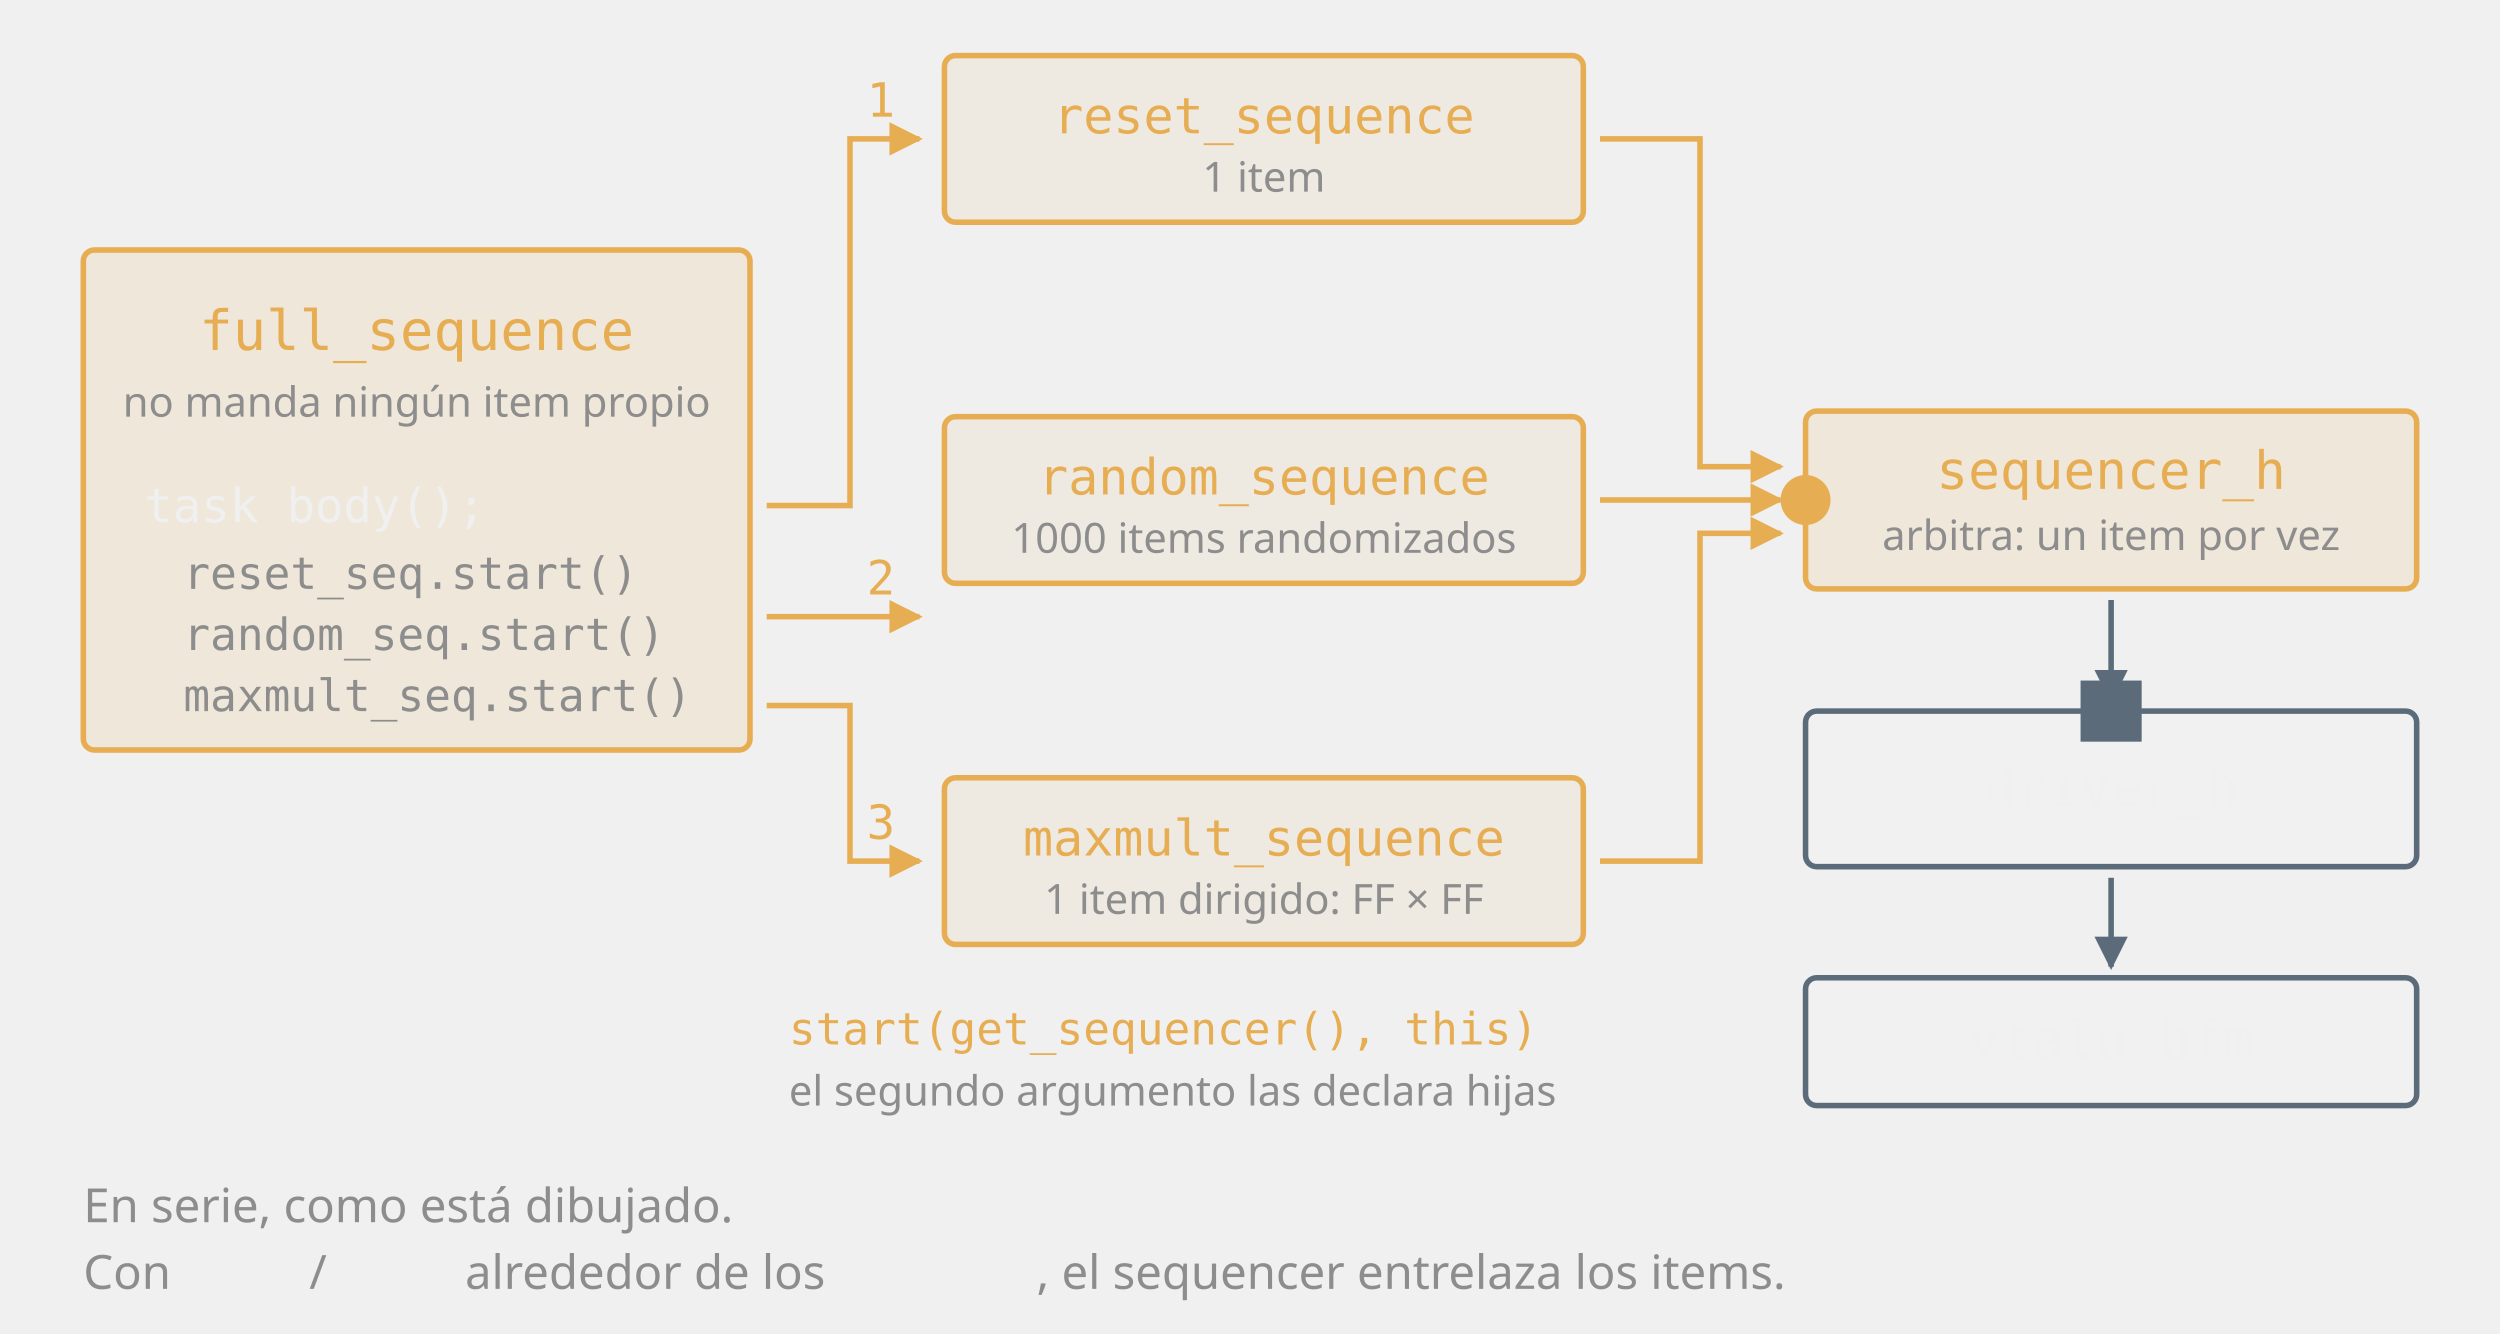
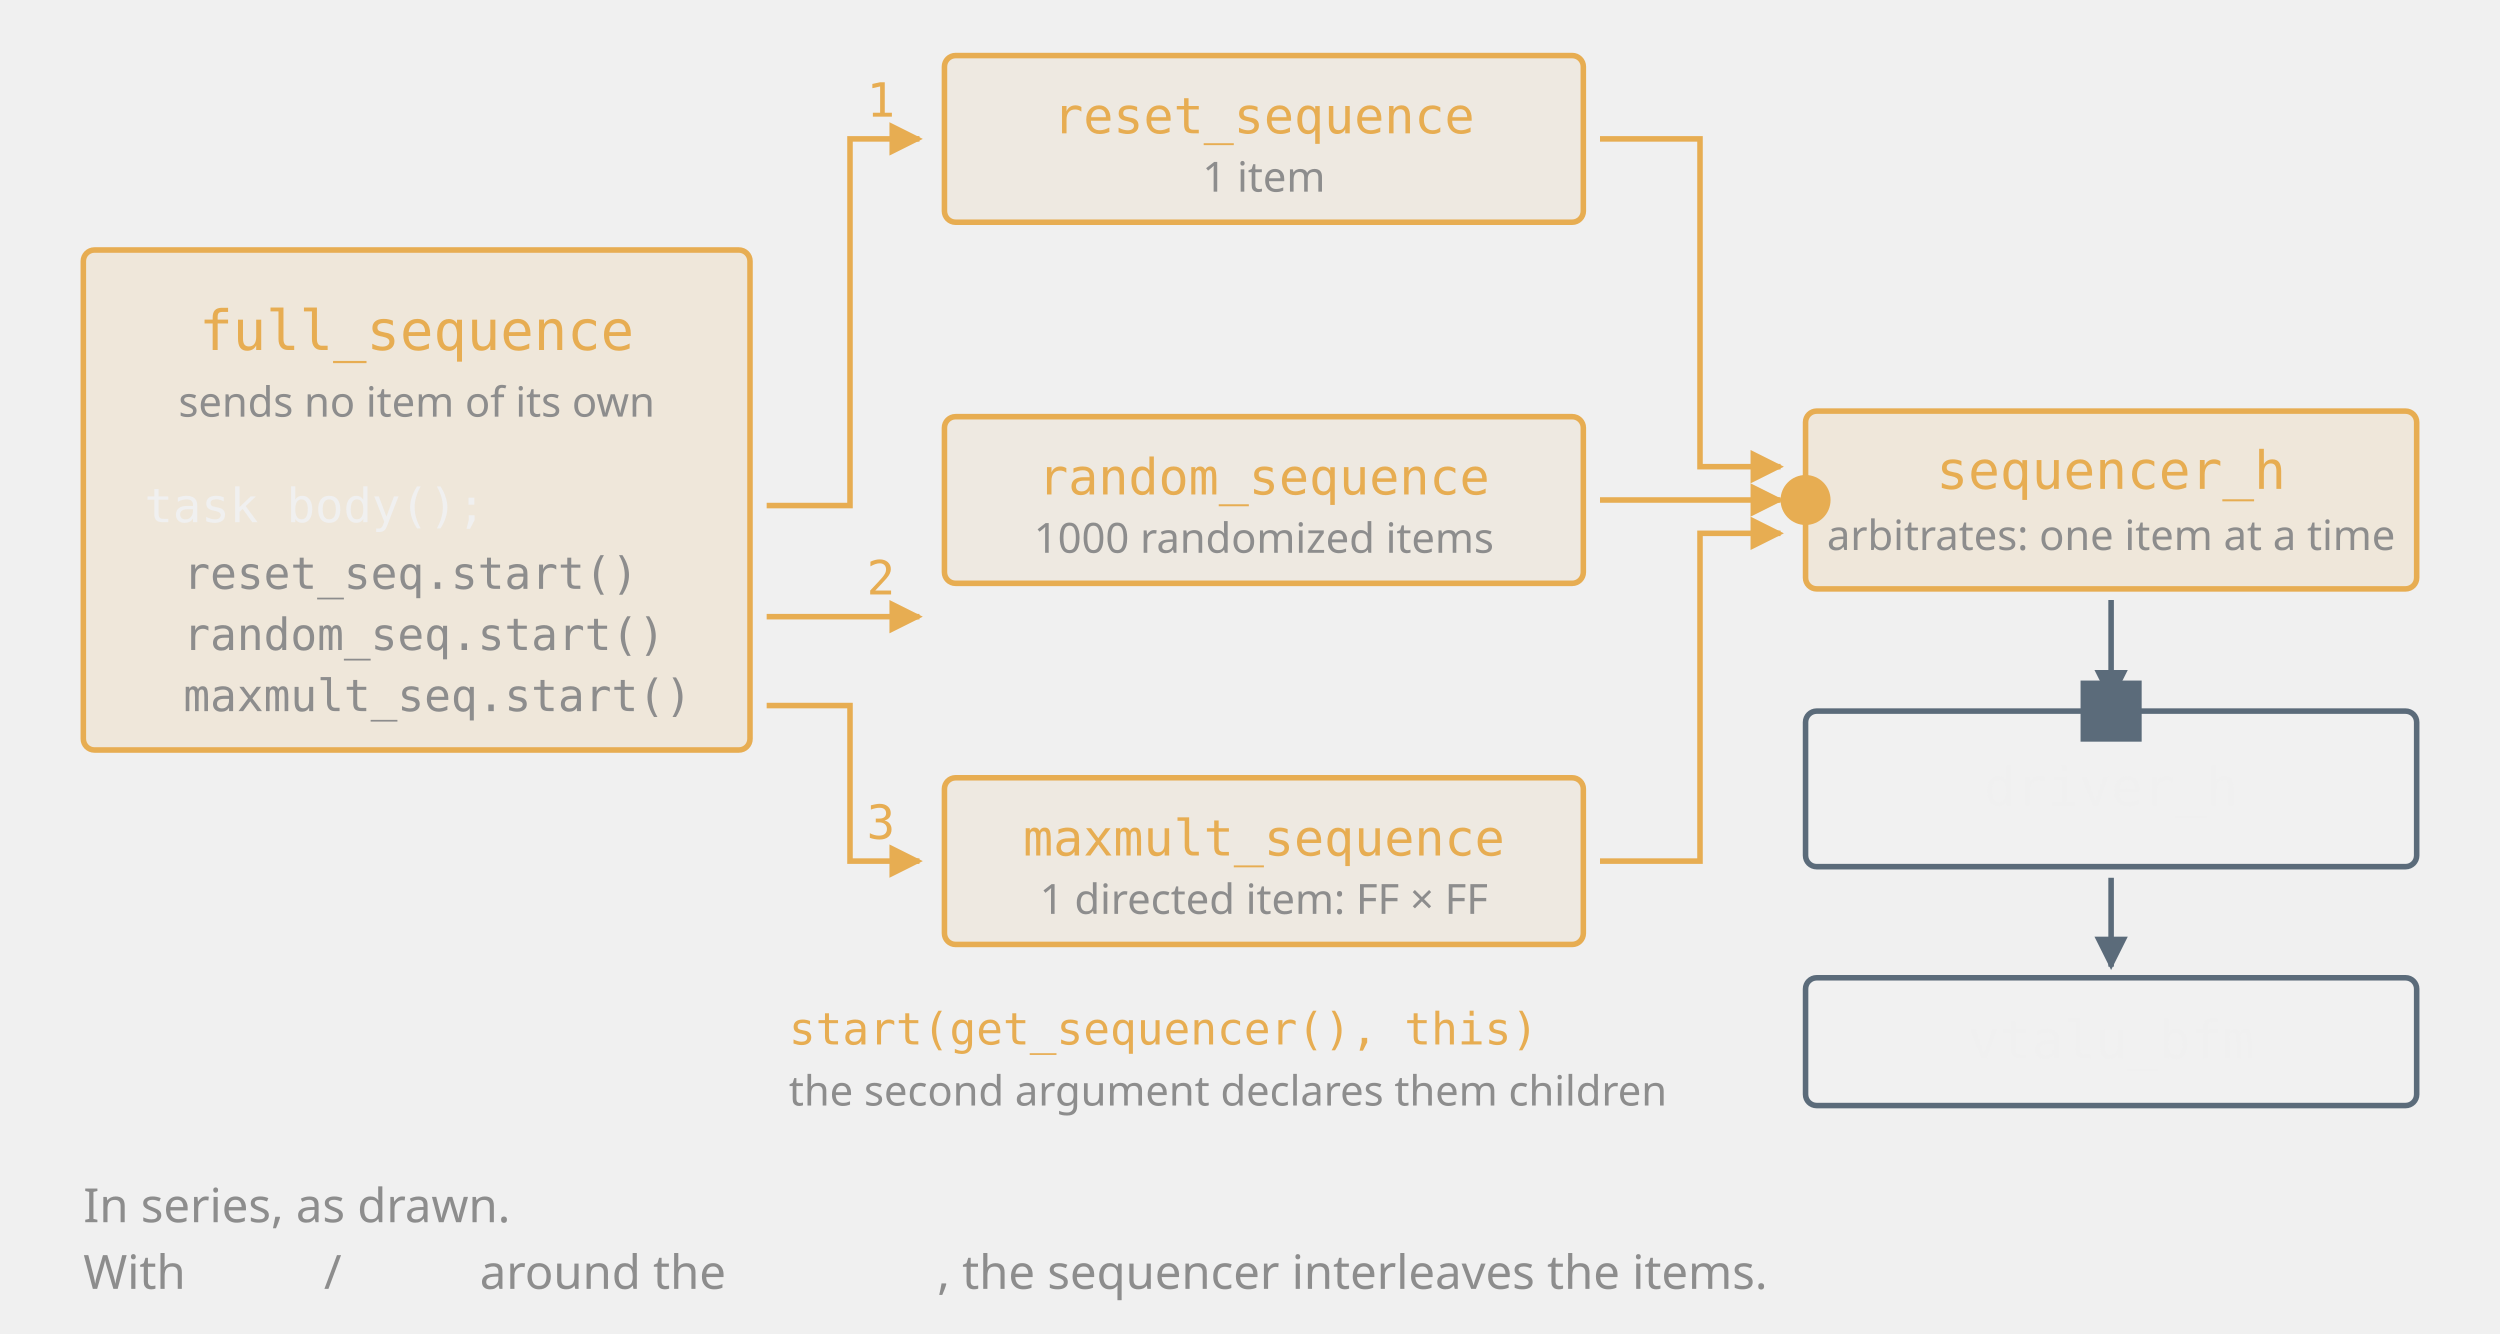
<svg xmlns="http://www.w3.org/2000/svg" viewBox="0 40 900 480" font-family="IBM Plex Sans, system-ui, sans-serif">
  <defs>
    <marker id="s-a" viewBox="0 0 10 10" refX="9" refY="5" markerWidth="6" markerHeight="6" orient="auto-start-reverse">
      <path d="M0,0 L10,5 L0,10 z" fill="#e7ad52" />
    </marker>
    <marker id="s-s" viewBox="0 0 10 10" refX="9" refY="5" markerWidth="6" markerHeight="6" orient="auto-start-reverse">
      <path d="M0,0 L10,5 L0,10 z" fill="#5b6b7a" />
    </marker>
  </defs>
  <rect x="30" y="130" width="240" height="180" rx="4" fill="#e7ad52" fill-opacity="0.14" stroke="#e7ad52" stroke-width="2" />
  <text x="150" y="166" text-anchor="middle" fill="#e7ad52" font-size="20" font-family="IBM Plex Mono, ui-monospace, monospace">full_sequence</text>
-   <text x="150" y="190" text-anchor="middle" fill="#8d8d8d" font-size="15">no manda ningún item propio</text>
+   <text x="150" y="190" text-anchor="middle" fill="#8d8d8d" font-size="15">sends no item of its own</text>
  <text x="52" y="228" fill="#f0f0f0" font-size="17" font-family="IBM Plex Mono, ui-monospace, monospace">task body();</text>
  <text x="66" y="252" fill="#8d8d8d" font-size="16" font-family="IBM Plex Mono, ui-monospace, monospace">reset_seq.start()</text>
  <text x="66" y="274" fill="#8d8d8d" font-size="16" font-family="IBM Plex Mono, ui-monospace, monospace">random_seq.start()</text>
  <text x="66" y="296" fill="#8d8d8d" font-size="16" font-family="IBM Plex Mono, ui-monospace, monospace">maxmult_seq.start()</text>
  <rect x="340" y="60" width="230" height="60" rx="4" fill="#e7ad52" fill-opacity="0.09" stroke="#e7ad52" stroke-width="2" />
  <text x="455" y="88" text-anchor="middle" fill="#e7ad52" font-size="18" font-family="IBM Plex Mono, ui-monospace, monospace">reset_sequence</text>
  <text x="455" y="109" text-anchor="middle" fill="#8d8d8d" font-size="15">1 item</text>
  <rect x="340" y="190" width="230" height="60" rx="4" fill="#e7ad52" fill-opacity="0.09" stroke="#e7ad52" stroke-width="2" />
  <text x="455" y="218" text-anchor="middle" fill="#e7ad52" font-size="18" font-family="IBM Plex Mono, ui-monospace, monospace">random_sequence</text>
-   <text x="455" y="239" text-anchor="middle" fill="#8d8d8d" font-size="15">1000 items randomizados</text>
+   <text x="455" y="239" text-anchor="middle" fill="#8d8d8d" font-size="15">1000 randomized items</text>
  <rect x="340" y="320" width="230" height="60" rx="4" fill="#e7ad52" fill-opacity="0.09" stroke="#e7ad52" stroke-width="2" />
  <text x="455" y="348" text-anchor="middle" fill="#e7ad52" font-size="18" font-family="IBM Plex Mono, ui-monospace, monospace">maxmult_sequence</text>
-   <text x="455" y="369" text-anchor="middle" fill="#8d8d8d" font-size="15">1 item dirigido: FF × FF</text>
+   <text x="455" y="369" text-anchor="middle" fill="#8d8d8d" font-size="15">1 directed item: FF × FF</text>
  <g fill="none" stroke="#e7ad52" stroke-width="2" marker-end="url(#s-a)">
    <path d="M276,222 H306 V90 H331" />
    <path d="M276,262 H331" />
    <path d="M276,294 H306 V350 H331" />
  </g>
  <g fill="#e7ad52" font-size="17" font-family="IBM Plex Mono, ui-monospace, monospace">
    <text x="312" y="82">1</text>
    <text x="312" y="254">2</text>
    <text x="312" y="342">3</text>
  </g>
  <g fill="none" stroke="#e7ad52" stroke-width="2" marker-end="url(#s-a)">
    <path d="M576,90 H612 V208 H641" />
    <path d="M576,220 H641" />
    <path d="M576,350 H612 V232 H641" />
  </g>
  <rect x="650" y="188" width="220" height="64" rx="4" fill="#e7ad52" fill-opacity="0.14" stroke="#e7ad52" stroke-width="2" />
  <text x="760" y="216" text-anchor="middle" fill="#e7ad52" font-size="19" font-family="IBM Plex Mono, ui-monospace, monospace">sequencer_h</text>
-   <text x="760" y="238" text-anchor="middle" fill="#8d8d8d" font-size="15">arbitra: un item por vez</text>
+   <text x="760" y="238" text-anchor="middle" fill="#8d8d8d" font-size="15">arbitrates: one item at a time</text>
  <circle cx="650" cy="220" r="9" fill="#e7ad52" />
  <path d="M760,256 V292" fill="none" stroke="#5b6b7a" stroke-width="2" marker-end="url(#s-s)" />
  <rect x="650" y="296" width="220" height="56" rx="4" fill="#ffffff" fill-opacity="0.06" stroke="#5b6b7a" stroke-width="2" />
  <text x="760" y="330" text-anchor="middle" fill="#f0f0f0" font-size="19" font-family="IBM Plex Mono, ui-monospace, monospace">driver_h</text>
  <rect x="749" y="285" width="22" height="22" fill="#5b6b7a" />
  <path d="M760,356 V388" fill="none" stroke="#5b6b7a" stroke-width="2" marker-end="url(#s-s)" />
  <rect x="650" y="392" width="220" height="46" rx="4" fill="#ffffff" fill-opacity="0.06" stroke="#5b6b7a" stroke-width="2" />
  <text x="760" y="421" text-anchor="middle" fill="#f0f0f0" font-size="19" font-family="IBM Plex Mono, ui-monospace, monospace">vtalu_bfm</text>
  <text x="284" y="416" fill="#e7ad52" font-size="16" font-family="IBM Plex Mono, ui-monospace, monospace">start(get_sequencer(), this)</text>
-   <text x="284" y="438" fill="#8d8d8d" font-size="15">el segundo argumento las declara hijas</text>
-   <text x="30" y="480" fill="#8d8d8d" font-size="17">En serie, como está dibujado.</text>
-   <text x="30" y="504" fill="#8d8d8d" font-size="17">Con <tspan fill="#f0f0f0" font-family="IBM Plex Mono, ui-monospace, monospace">fork</tspan> / <tspan fill="#f0f0f0" font-family="IBM Plex Mono, ui-monospace, monospace">join</tspan> alrededor de los <tspan fill="#f0f0f0" font-family="IBM Plex Mono, ui-monospace, monospace">start()</tspan>, el sequencer entrelaza los items.</text>
+   <text x="284" y="438" fill="#8d8d8d" font-size="15">the second argument declares them children</text>
+   <text x="30" y="480" fill="#8d8d8d" font-size="17">In series, as drawn.</text>
+   <text x="30" y="504" fill="#8d8d8d" font-size="17">With <tspan fill="#f0f0f0" font-family="IBM Plex Mono, ui-monospace, monospace">fork</tspan> / <tspan fill="#f0f0f0" font-family="IBM Plex Mono, ui-monospace, monospace">join</tspan> around the <tspan fill="#f0f0f0" font-family="IBM Plex Mono, ui-monospace, monospace">start()</tspan>, the sequencer interleaves the items.</text>
</svg>
